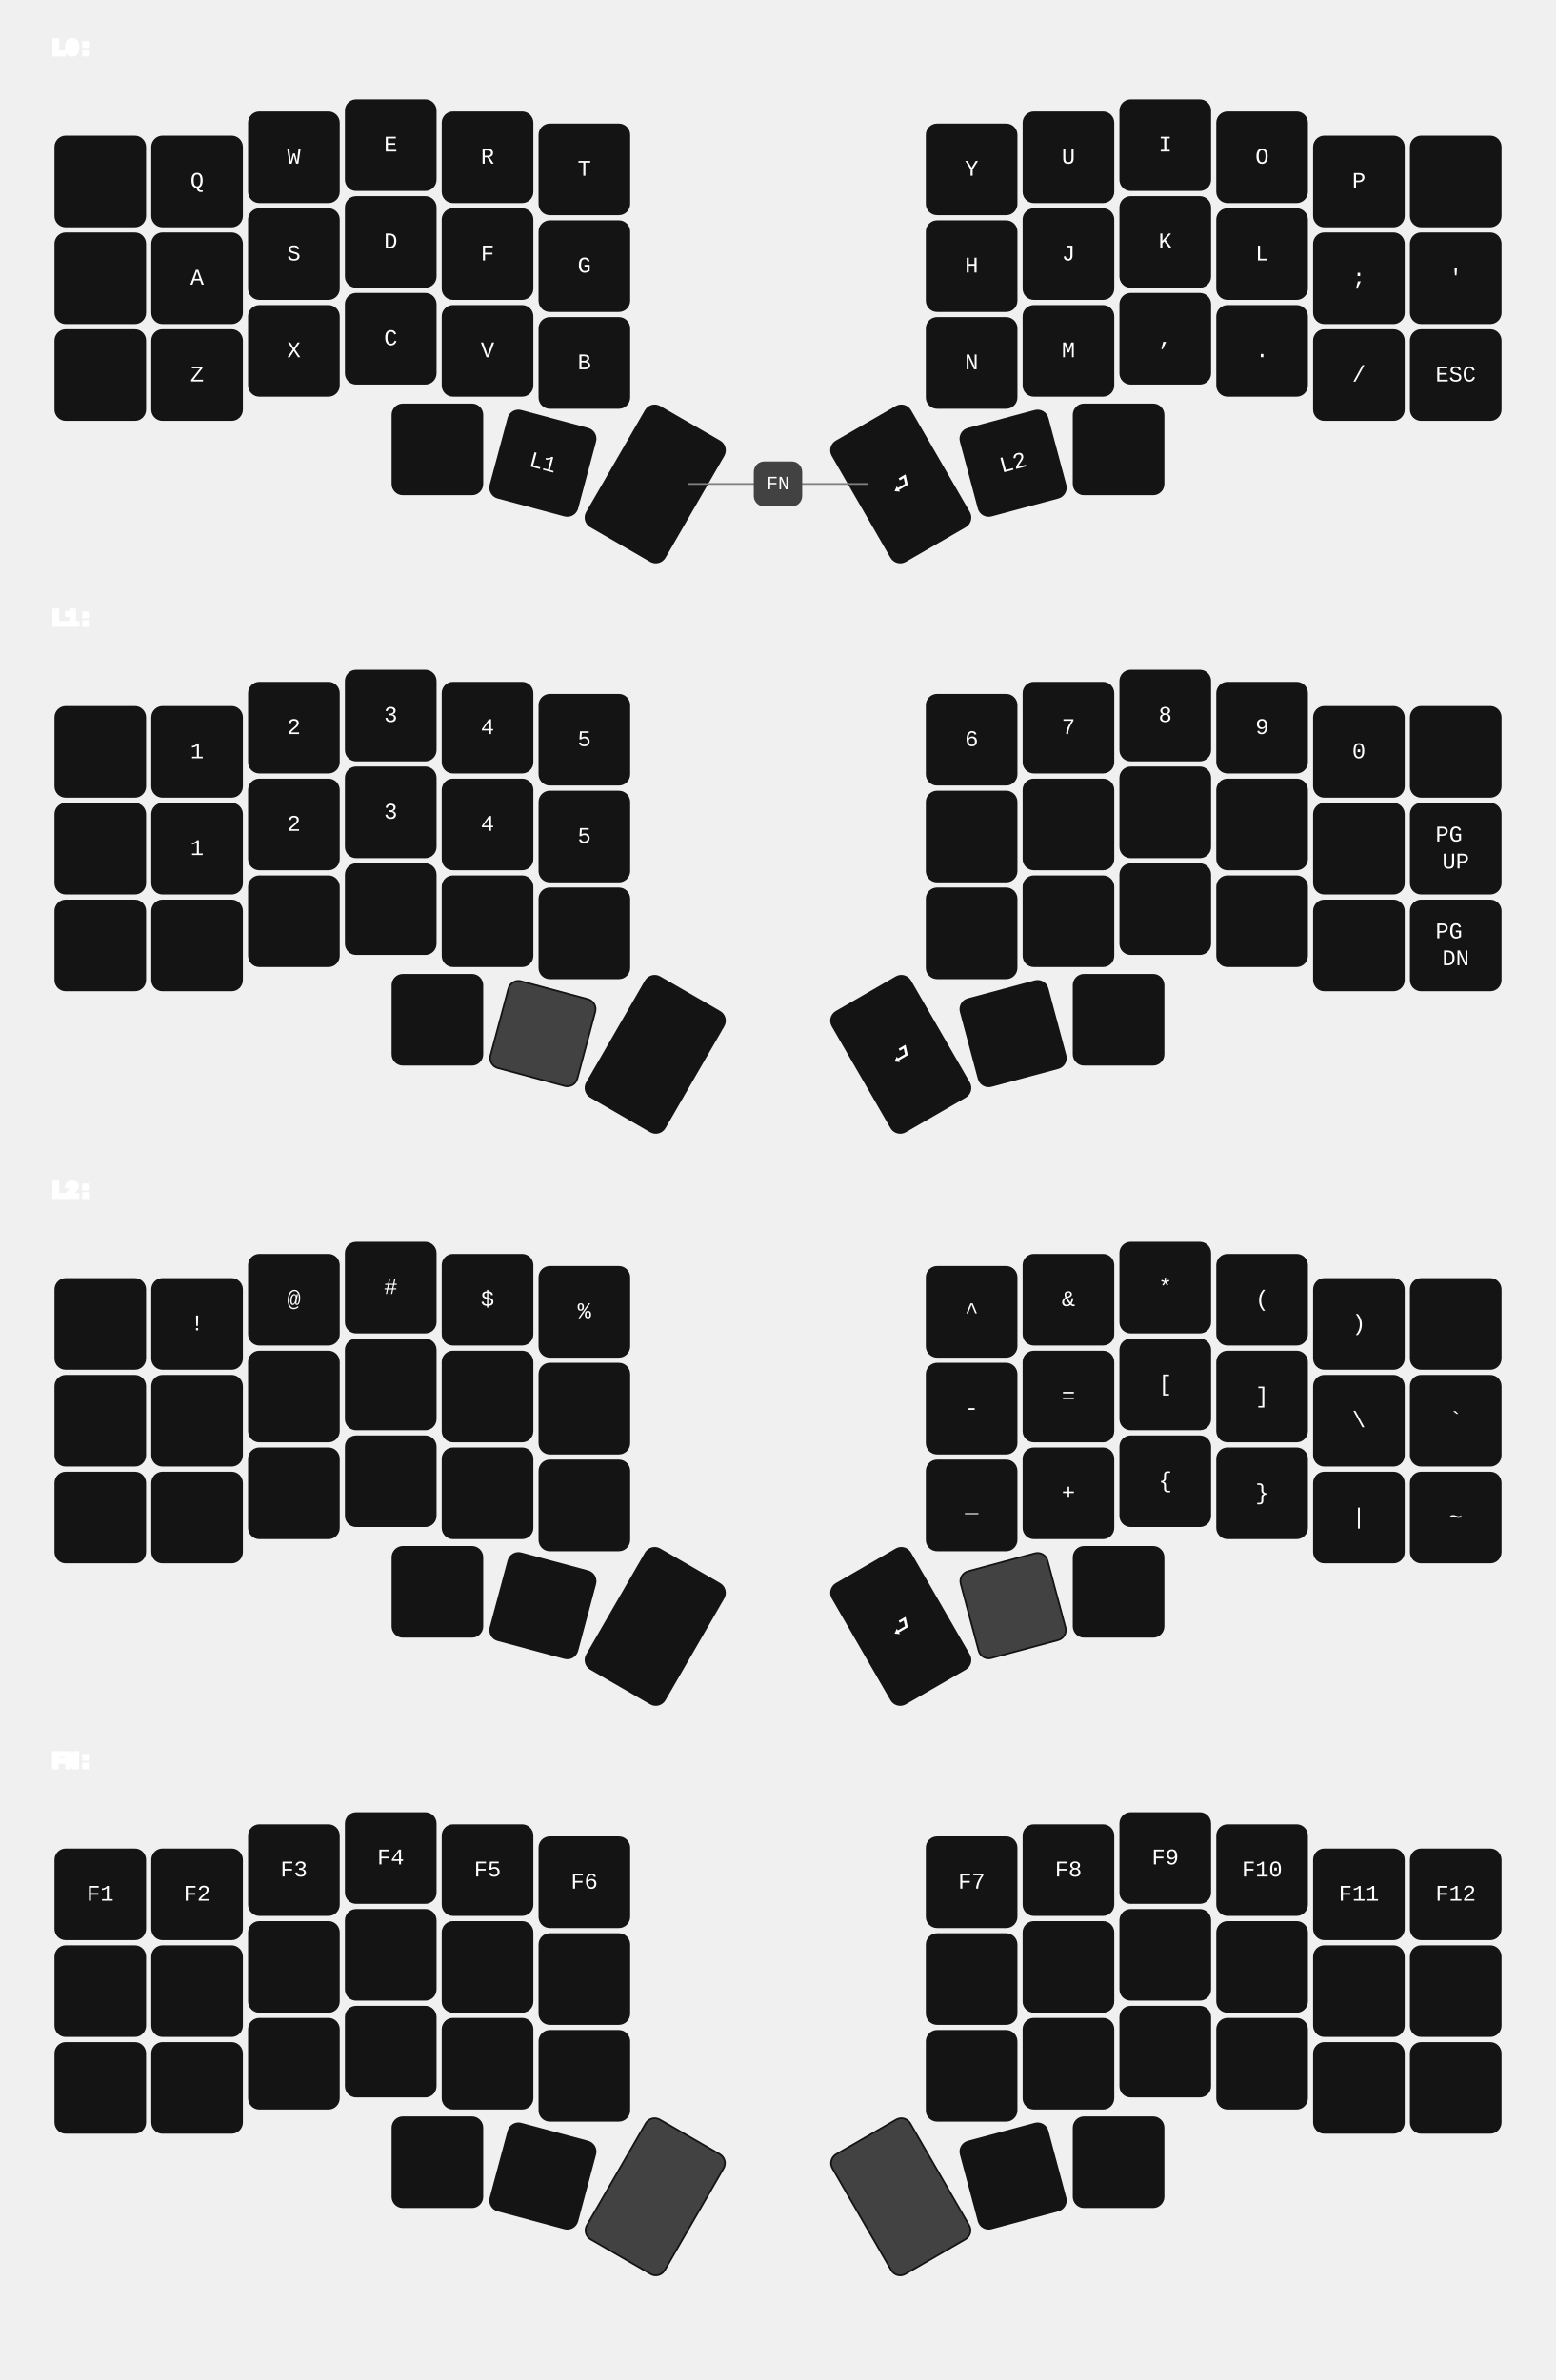
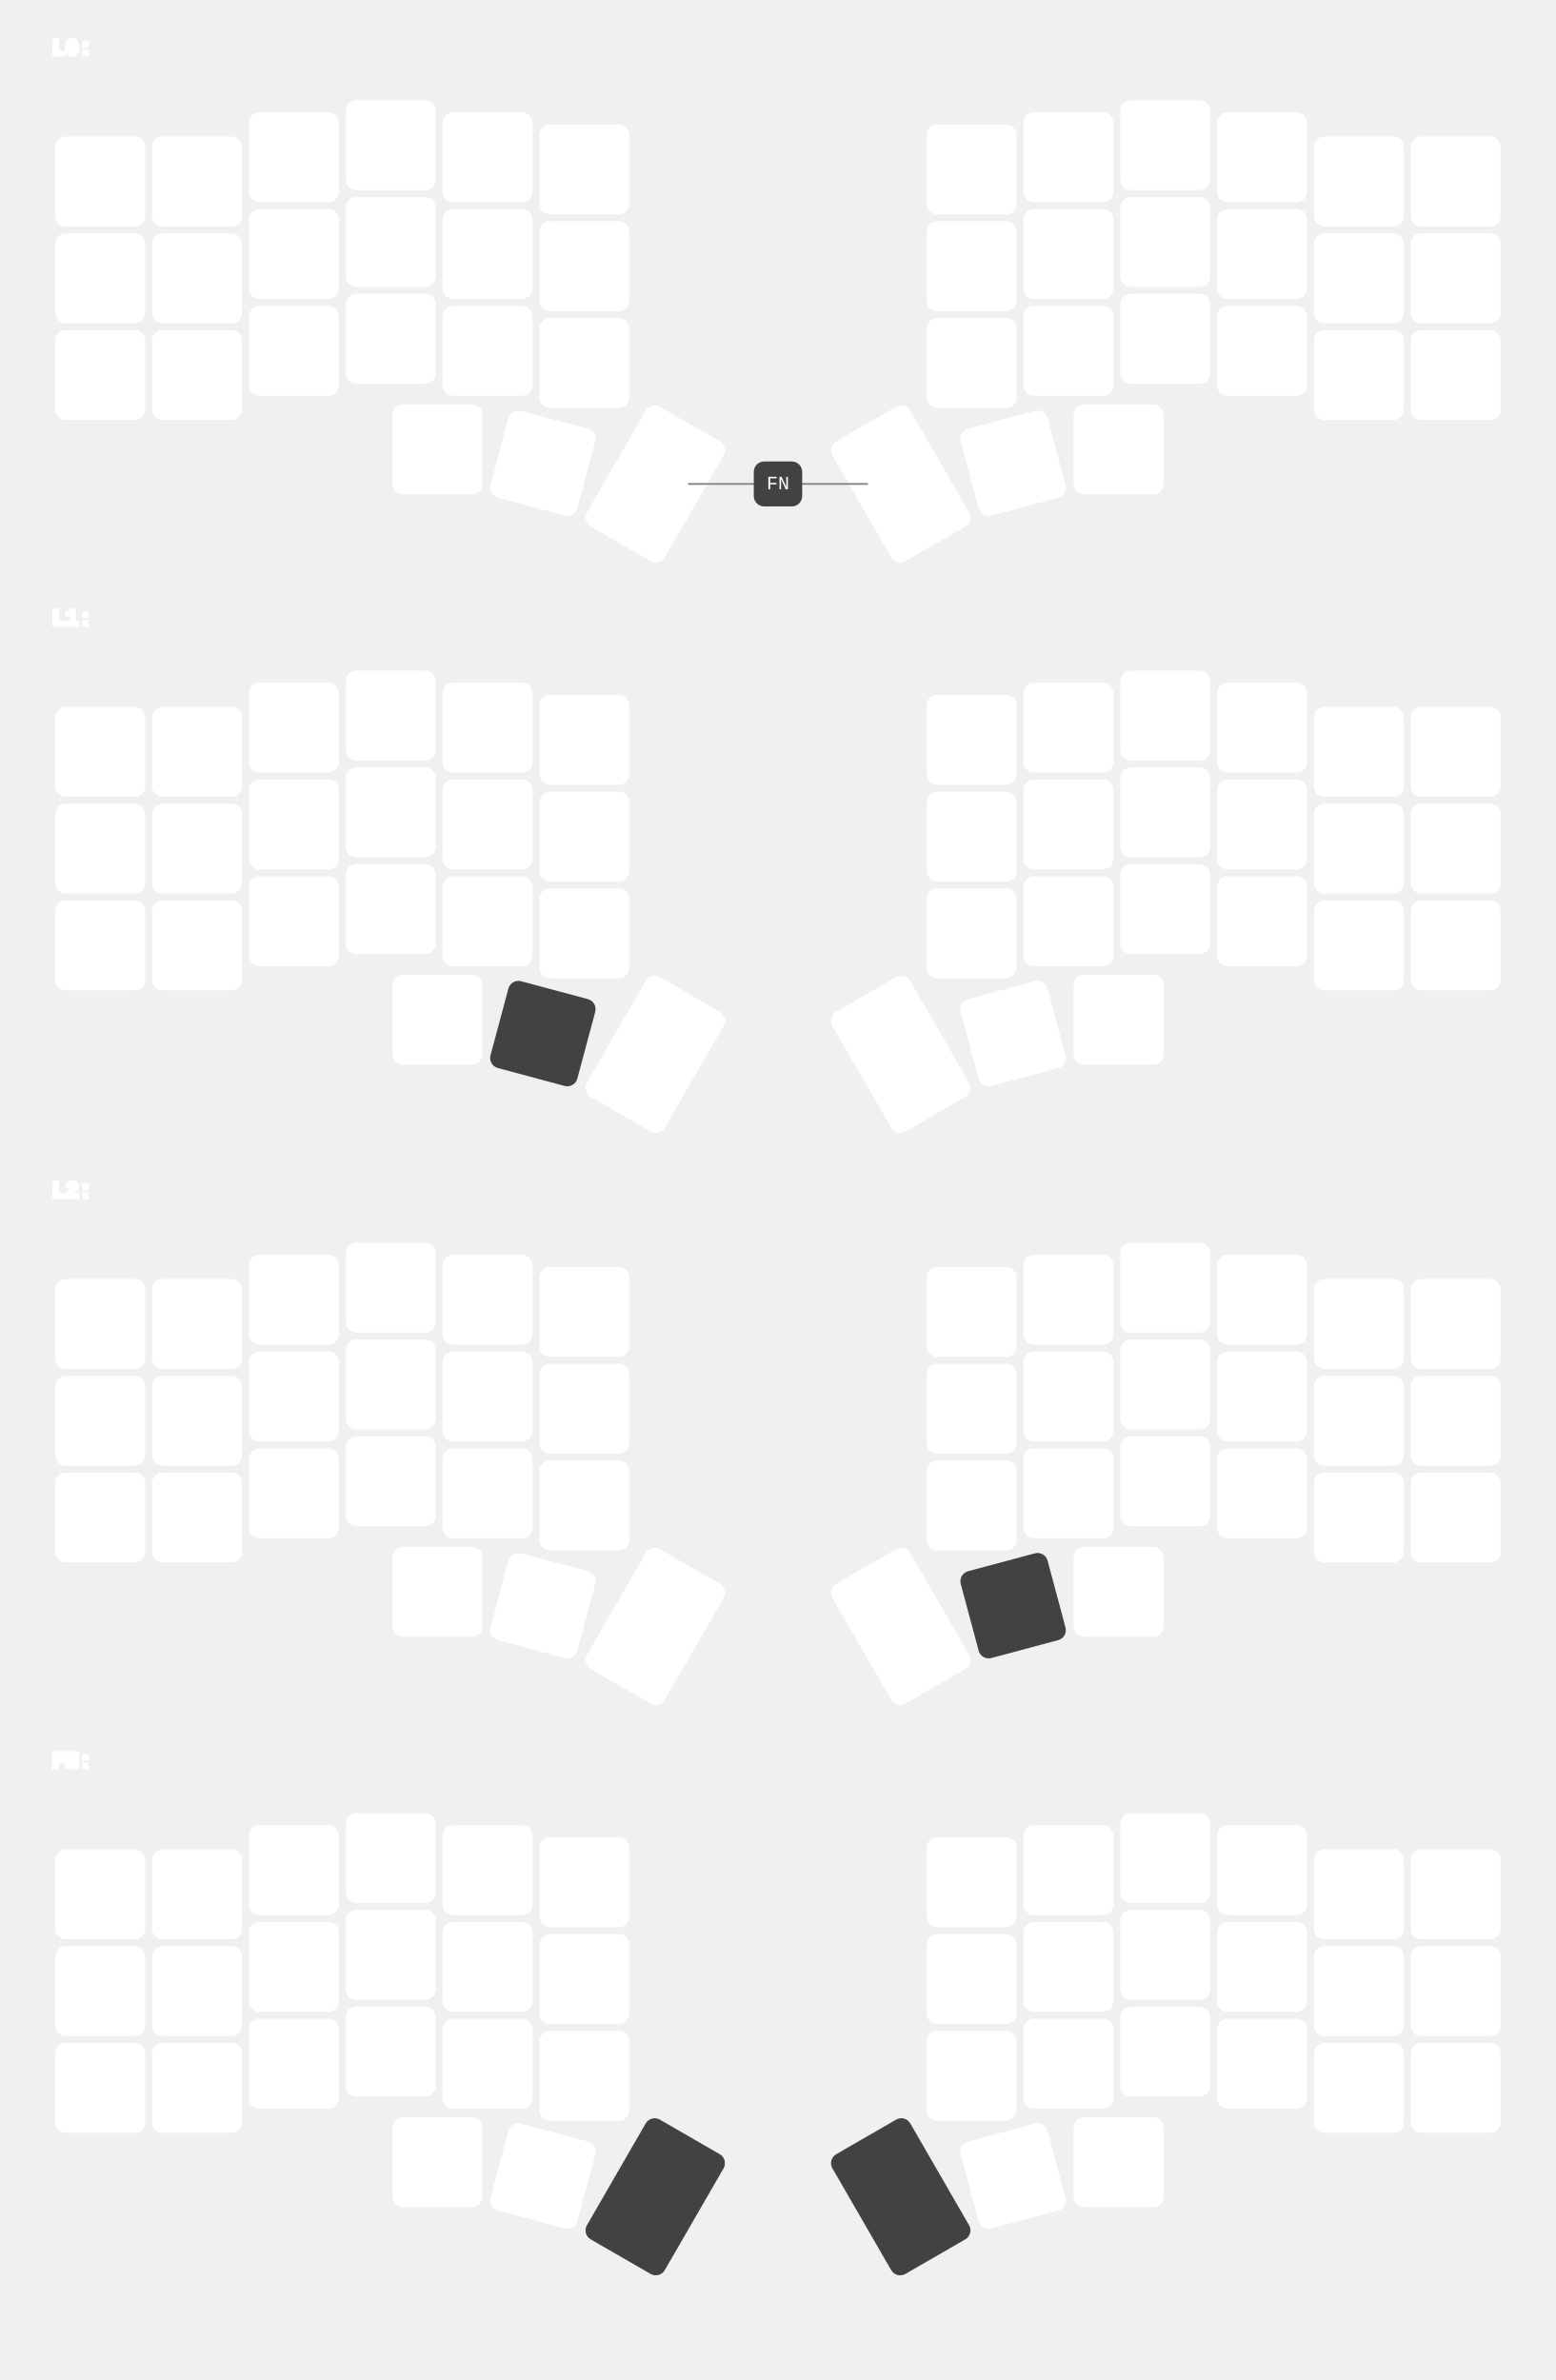
<svg xmlns="http://www.w3.org/2000/svg" xmlns:xlink="http://www.w3.org/1999/xlink" width="900" height="1377" viewBox="0 0 900 1377" class="keymap">
  <defs>/* start glyphs */
<svg id="mdi:apple-keyboard-command">
      <svg id="mdi-apple-keyboard-command" viewBox="0 0 24 24">
        <path d="M6,2A4,4 0 0,1 10,6V8H14V6A4,4 0 0,1 18,2A4,4 0 0,1 22,6A4,4 0 0,1 18,10H16V14H18A4,4 0 0,1 22,18A4,4 0 0,1 18,22A4,4 0 0,1 14,18V16H10V18A4,4 0 0,1 6,22A4,4 0 0,1 2,18A4,4 0 0,1 6,14H8V10H6A4,4 0 0,1 2,6A4,4 0 0,1 6,2M16,18A2,2 0 0,0 18,20A2,2 0 0,0 20,18A2,2 0 0,0 18,16H16V18M14,10H10V14H14V10M6,16A2,2 0 0,0 4,18A2,2 0 0,0 6,20A2,2 0 0,0 8,18V16H6M8,6A2,2 0 0,0 6,4A2,2 0 0,0 4,6A2,2 0 0,0 6,8H8V6M18,8A2,2 0 0,0 20,6A2,2 0 0,0 18,4A2,2 0 0,0 16,6V8H18Z" />
      </svg>
    </svg>
    <svg id="mdi:apple-keyboard-control">
      <svg id="mdi-apple-keyboard-control" viewBox="0 0 24 24">
        <path d="M19.78,11.78L18.36,13.19L12,6.83L5.64,13.19L4.22,11.78L12,4L19.78,11.78Z" />
      </svg>
    </svg>
    <svg id="mdi:apple-keyboard-option">
      <svg id="mdi-apple-keyboard-option" viewBox="0 0 24 24">
        <path d="M3,4H9.11L16.15,18H21V20H14.88L7.84,6H3V4M14,4H21V6H14V4Z" />
      </svg>
    </svg>
    <svg id="mdi:apple-keyboard-shift">
      <svg id="mdi-apple-keyboard-shift" viewBox="0 0 24 24">
        <path d="M15,18V12H17.17L12,6.83L6.83,12H9V18H15M12,4L22,14H17V20H7V14H2L12,4Z" />
      </svg>
    </svg>
    <svg id="mdi:arrow-down">
      <svg id="mdi-arrow-down" viewBox="0 0 24 24">
        <path d="M11,4H13V16L18.5,10.5L19.92,11.92L12,19.84L4.08,11.92L5.5,10.5L11,16V4Z" />
      </svg>
    </svg>
    <svg id="mdi:arrow-left">
      <svg id="mdi-arrow-left" viewBox="0 0 24 24">
        <path d="M20,11V13H8L13.5,18.5L12.08,19.92L4.16,12L12.08,4.08L13.5,5.5L8,11H20Z" />
      </svg>
    </svg>
    <svg id="mdi:arrow-right">
      <svg id="mdi-arrow-right" viewBox="0 0 24 24">
        <path d="M4,11V13H16L10.5,18.5L11.92,19.92L19.84,12L11.92,4.08L10.5,5.5L16,11H4Z" />
      </svg>
    </svg>
    <svg id="mdi:arrow-up">
      <svg id="mdi-arrow-up" viewBox="0 0 24 24">
        <path d="M13,20H11V8L5.5,13.5L4.08,12.08L12,4.16L19.92,12.08L18.5,13.5L13,8V20Z" />
      </svg>
    </svg>
    <svg id="mdi:backspace-outline">
      <svg id="mdi-backspace-outline" viewBox="0 0 24 24">
        <path d="M19,15.59L17.59,17L14,13.41L10.41,17L9,15.59L12.59,12L9,8.41L10.41,7L14,10.59L17.59,7L19,8.41L15.41,12L19,15.59M22,3A2,2 0 0,1 24,5V19A2,2 0 0,1 22,21H7C6.31,21 5.77,20.64 5.41,20.11L0,12L5.41,3.88C5.77,3.35 6.31,3 7,3H22M22,5H7L2.28,12L7,19H22V5Z" />
      </svg>
    </svg>
    <svg id="mdi:backspace-reverse-outline">
      <svg id="mdi-backspace-reverse-outline" viewBox="0 0 24 24">
        <path d="M5,15.59L6.41,17L10,13.41L13.59,17L15,15.59L11.41,12L15,8.41L13.59,7L10,10.59L6.41,7L5,8.41L8.59,12L5,15.59M2,3A2,2 0 0,0 0,5V19A2,2 0 0,0 2,21H17C17.69,21 18.23,20.64 18.59,20.11L24,12L18.59,3.88C18.23,3.35 17.69,3 17,3H2M2,5H17L21.72,12L17,19H2V5Z" />
      </svg>
    </svg>
    <svg id="mdi:bluetooth">
      <svg id="mdi-bluetooth" viewBox="0 0 24 24">
        <path d="M14.88,16.29L13,18.17V14.41M13,5.83L14.88,7.71L13,9.58M17.71,7.71L12,2H11V9.58L6.41,5L5,6.41L10.59,12L5,17.58L6.41,19L11,14.41V22H12L17.71,16.29L13.41,12L17.71,7.71Z" />
      </svg>
    </svg>
    <svg id="mdi:keyboard-space">
      <svg id="mdi-keyboard-space" viewBox="0 0 24 24">
        <path d="M3 15H5V19H19V15H21V19C21 20.1 20.1 21 19 21H5C3.9 21 3 20.1 3 19V15Z" />
      </svg>
    </svg>
    <svg id="mdi:keyboard-tab">
      <svg id="mdi-keyboard-tab" viewBox="0 0 24 24">
        <path d="M20,18H22V6H20M11.59,7.41L15.17,11H1V13H15.17L11.59,16.58L13,18L19,12L13,6L11.59,7.41Z" />
      </svg>
    </svg>
    <svg id="mdi:play-pause">
      <svg id="mdi-play-pause" viewBox="0 0 24 24">
        <path d="M3,5V19L11,12M13,19H16V5H13M18,5V19H21V5" />
      </svg>
    </svg>
    <svg id="mdi:skip-backward">
      <svg id="mdi-skip-backward" viewBox="0 0 24 24">
        <path d="M20,5V19L13,12M6,5V19H4V5M13,5V19L6,12" />
      </svg>
    </svg>
    <svg id="mdi:skip-forward">
      <svg id="mdi-skip-forward" viewBox="0 0 24 24">
        <path d="M4,5V19L11,12M18,5V19H20V5M11,5V19L18,12" />
      </svg>
    </svg>
    <svg id="mdi:toggle-switch">
      <svg id="mdi-toggle-switch" viewBox="0 0 24 24">
        <path d="M17,7H7A5,5 0 0,0 2,12A5,5 0 0,0 7,17H17A5,5 0 0,0 22,12A5,5 0 0,0 17,7M17,15A3,3 0 0,1 14,12A3,3 0 0,1 17,9A3,3 0 0,1 20,12A3,3 0 0,1 17,15Z" />
      </svg>
    </svg>
    <svg id="mdi:volume-minus">
      <svg id="mdi-volume-minus" viewBox="0 0 24 24">
        <path d="M3,9H7L12,4V20L7,15H3V9M14,11H22V13H14V11Z" />
      </svg>
    </svg>
    <svg id="mdi:volume-plus">
      <svg id="mdi-volume-plus" viewBox="0 0 24 24">
        <path d="M3,9H7L12,4V20L7,15H3V9M14,11H17V8H19V11H22V13H19V16H17V13H14V11Z" />
      </svg>
    </svg>
    <svg id="tabler:brightness-down">
      <svg class="icon icon-tabler icon-tabler-brightness-down" viewBox="0 0 24 24" stroke-width="2" stroke="currentColor" fill="none" stroke-linecap="round" stroke-linejoin="round">
        <path stroke="none" d="M0 0h24v24H0z" fill="none" />
        <path d="M12 12m-3 0a3 3 0 1 0 6 0a3 3 0 1 0 -6 0" />
        <path d="M12 5l0 .01" />
        <path d="M17 7l0 .01" />
        <path d="M19 12l0 .01" />
        <path d="M17 17l0 .01" />
        <path d="M12 19l0 .01" />
        <path d="M7 17l0 .01" />
        <path d="M5 12l0 .01" />
        <path d="M7 7l0 .01" />
      </svg>
    </svg>
    <svg id="tabler:brightness-up">
      <svg class="icon icon-tabler icon-tabler-brightness-up" viewBox="0 0 24 24" stroke-width="2" stroke="currentColor" fill="none" stroke-linecap="round" stroke-linejoin="round">
        <path stroke="none" d="M0 0h24v24H0z" fill="none" />
        <path d="M12 12m-3 0a3 3 0 1 0 6 0a3 3 0 1 0 -6 0" />
        <path d="M12 5l0 -2" />
        <path d="M17 7l1.4 -1.4" />
        <path d="M19 12l2 0" />
        <path d="M17 17l1.4 1.4" />
        <path d="M12 19l0 2" />
        <path d="M7 17l-1.4 1.4" />
        <path d="M6 12l-2 0" />
        <path d="M7 7l-1.4 -1.4" />
      </svg>
    </svg>
  </defs>/* end glyphs */
<style>/* inherit to force styles through use tags*/
svg path {
    fill: inherit;
}
/* font and background color specifications */
svg.keymap {
    font-family: Ubuntu Mono,SFMono-Regular,Consolas,Liberation Mono,Menlo,monospace;
    font-size: 13px;
    font-kerning: normal;
    text-rendering: optimizeLegibility;
    fill: #fff;
}

/* default key styling */
rect.key {
-     fill: #141414;
-     stroke: #141414;
+     fill: ##212121;
+     stroke: ##212121;
    stroke-width: 1;
}

/* color accent for combo boxes */
rect.combo {
    fill: #424242;
}

/* color accent for held keys */
rect.held, rect.combo.held {
    fill: #424242;
}

/* color accent for ghost (optional) keys */
rect.ghost, rect.combo.ghost {
    fill: #ddd;
}

text {
    text-anchor: middle;
    dominant-baseline: middle;
}

/* styling for layer labels */
text.label {
    font-weight: bold;
    text-anchor: start;
    stroke: white;
    stroke-width: 2;
    paint-order: stroke;
}

/* styling for combo tap, and key hold/shifted label text */
text.combo, text.hold, text.shifted {
    font-size: 11px;
}

text.hold {
    text-anchor: middle;
    dominant-baseline: auto;
}

text.shifted {
    text-anchor: middle;
    dominant-baseline: hanging;
}

/* styling for hold/shifted label text in combo box */
text.combo.hold, text.combo.shifted {
    font-size: 8px;
}

/* lighter symbol for transparent keys */
text.trans {
    fill: transparent;
}

/* styling for combo dendrons */
path.combo {
    stroke-width: 1;
    stroke: gray;
    fill: none;
}

/* Start Tabler Icons Cleanup */
/* cannot use height/width with glyphs */
.icon-tabler &gt; path {
    fill: inherit;
    stroke: inherit;
}
/* hide tabler's default box */
.icon-tabler &gt; path[stroke="none"][fill="none"] {
    visibility: collapse;
}
/* End Tabler Icons Cleanup */
</style>
  <g transform="translate(30, 0)" class="layer-L0">
    <text x="0" y="28" class="label">L0:</text>
    <g transform="translate(0, 56)">
      <g transform="translate(28, 49)" class="key keypos-0">
        <rect rx="6" ry="6" x="-26" y="-26" width="52" height="52" class="key" />
        <use href="#mdi:keyboard-tab" xlink:href="#mdi:keyboard-tab" x="-6" y="-6" height="13" width="13.0" class="key tap glyph mdi:keyboard-tab" />
      </g>
      <g transform="translate(84, 49)" class="key keypos-1">
        <rect rx="6" ry="6" x="-26" y="-26" width="52" height="52" class="key" />
        <text x="0" y="0" class="key tap">Q</text>
      </g>
      <g transform="translate(140, 35)" class="key keypos-2">
        <rect rx="6" ry="6" x="-26" y="-26" width="52" height="52" class="key" />
        <text x="0" y="0" class="key tap">W</text>
      </g>
      <g transform="translate(196, 28)" class="key keypos-3">
        <rect rx="6" ry="6" x="-26" y="-26" width="52" height="52" class="key" />
        <text x="0" y="0" class="key tap">E</text>
      </g>
      <g transform="translate(252, 35)" class="key keypos-4">
        <rect rx="6" ry="6" x="-26" y="-26" width="52" height="52" class="key" />
        <text x="0" y="0" class="key tap">R</text>
      </g>
      <g transform="translate(308, 42)" class="key keypos-5">
        <rect rx="6" ry="6" x="-26" y="-26" width="52" height="52" class="key" />
        <text x="0" y="0" class="key tap">T</text>
      </g>
      <g transform="translate(532, 42)" class="key keypos-6">
        <rect rx="6" ry="6" x="-26" y="-26" width="52" height="52" class="key" />
        <text x="0" y="0" class="key tap">Y</text>
      </g>
      <g transform="translate(588, 35)" class="key keypos-7">
        <rect rx="6" ry="6" x="-26" y="-26" width="52" height="52" class="key" />
        <text x="0" y="0" class="key tap">U</text>
      </g>
      <g transform="translate(644, 28)" class="key keypos-8">
        <rect rx="6" ry="6" x="-26" y="-26" width="52" height="52" class="key" />
        <text x="0" y="0" class="key tap">I</text>
      </g>
      <g transform="translate(700, 35)" class="key keypos-9">
        <rect rx="6" ry="6" x="-26" y="-26" width="52" height="52" class="key" />
        <text x="0" y="0" class="key tap">O</text>
      </g>
      <g transform="translate(756, 49)" class="key keypos-10">
        <rect rx="6" ry="6" x="-26" y="-26" width="52" height="52" class="key" />
        <text x="0" y="0" class="key tap">P</text>
      </g>
      <g transform="translate(812, 49)" class="key keypos-11">
        <rect rx="6" ry="6" x="-26" y="-26" width="52" height="52" class="key" />
        <use href="#mdi:backspace-outline" xlink:href="#mdi:backspace-outline" x="-6" y="-6" height="13" width="13.0" class="key tap glyph mdi:backspace-outline" />
      </g>
      <g transform="translate(28, 105)" class="key keypos-12">
        <rect rx="6" ry="6" x="-26" y="-26" width="52" height="52" class="key" />
        <use href="#mdi:apple-keyboard-control" xlink:href="#mdi:apple-keyboard-control" x="-6" y="-6" height="13" width="13.0" class="key tap glyph mdi:apple-keyboard-control" />
      </g>
      <g transform="translate(84, 105)" class="key keypos-13">
        <rect rx="6" ry="6" x="-26" y="-26" width="52" height="52" class="key" />
        <text x="0" y="0" class="key tap">A</text>
      </g>
      <g transform="translate(140, 91)" class="key keypos-14">
        <rect rx="6" ry="6" x="-26" y="-26" width="52" height="52" class="key" />
        <text x="0" y="0" class="key tap">S</text>
      </g>
      <g transform="translate(196, 84)" class="key keypos-15">
        <rect rx="6" ry="6" x="-26" y="-26" width="52" height="52" class="key" />
        <text x="0" y="0" class="key tap">D</text>
      </g>
      <g transform="translate(252, 91)" class="key keypos-16">
        <rect rx="6" ry="6" x="-26" y="-26" width="52" height="52" class="key" />
        <text x="0" y="0" class="key tap">F</text>
      </g>
      <g transform="translate(308, 98)" class="key keypos-17">
        <rect rx="6" ry="6" x="-26" y="-26" width="52" height="52" class="key" />
        <text x="0" y="0" class="key tap">G</text>
      </g>
      <g transform="translate(532, 98)" class="key keypos-18">
        <rect rx="6" ry="6" x="-26" y="-26" width="52" height="52" class="key" />
        <text x="0" y="0" class="key tap">H</text>
      </g>
      <g transform="translate(588, 91)" class="key keypos-19">
        <rect rx="6" ry="6" x="-26" y="-26" width="52" height="52" class="key" />
        <text x="0" y="0" class="key tap">J</text>
      </g>
      <g transform="translate(644, 84)" class="key keypos-20">
        <rect rx="6" ry="6" x="-26" y="-26" width="52" height="52" class="key" />
        <text x="0" y="0" class="key tap">K</text>
      </g>
      <g transform="translate(700, 91)" class="key keypos-21">
        <rect rx="6" ry="6" x="-26" y="-26" width="52" height="52" class="key" />
        <text x="0" y="0" class="key tap">L</text>
      </g>
      <g transform="translate(756, 105)" class="key keypos-22">
        <rect rx="6" ry="6" x="-26" y="-26" width="52" height="52" class="key" />
        <text x="0" y="0" class="key tap">;</text>
      </g>
      <g transform="translate(812, 105)" class="key keypos-23">
        <rect rx="6" ry="6" x="-26" y="-26" width="52" height="52" class="key" />
        <text x="0" y="0" class="key tap">'</text>
      </g>
      <g transform="translate(28, 161)" class="key keypos-24">
        <rect rx="6" ry="6" x="-26" y="-26" width="52" height="52" class="key" />
        <use href="#mdi:apple-keyboard-shift" xlink:href="#mdi:apple-keyboard-shift" x="-6" y="-6" height="13" width="13.0" class="key tap glyph mdi:apple-keyboard-shift" />
      </g>
      <g transform="translate(84, 161)" class="key keypos-25">
        <rect rx="6" ry="6" x="-26" y="-26" width="52" height="52" class="key" />
        <text x="0" y="0" class="key tap">Z</text>
      </g>
      <g transform="translate(140, 147)" class="key keypos-26">
        <rect rx="6" ry="6" x="-26" y="-26" width="52" height="52" class="key" />
        <text x="0" y="0" class="key tap">X</text>
      </g>
      <g transform="translate(196, 140)" class="key keypos-27">
        <rect rx="6" ry="6" x="-26" y="-26" width="52" height="52" class="key" />
        <text x="0" y="0" class="key tap">C</text>
      </g>
      <g transform="translate(252, 147)" class="key keypos-28">
        <rect rx="6" ry="6" x="-26" y="-26" width="52" height="52" class="key" />
        <text x="0" y="0" class="key tap">V</text>
      </g>
      <g transform="translate(308, 154)" class="key keypos-29">
        <rect rx="6" ry="6" x="-26" y="-26" width="52" height="52" class="key" />
        <text x="0" y="0" class="key tap">B</text>
      </g>
      <g transform="translate(532, 154)" class="key keypos-30">
        <rect rx="6" ry="6" x="-26" y="-26" width="52" height="52" class="key" />
        <text x="0" y="0" class="key tap">N</text>
      </g>
      <g transform="translate(588, 147)" class="key keypos-31">
        <rect rx="6" ry="6" x="-26" y="-26" width="52" height="52" class="key" />
        <text x="0" y="0" class="key tap">M</text>
      </g>
      <g transform="translate(644, 140)" class="key keypos-32">
        <rect rx="6" ry="6" x="-26" y="-26" width="52" height="52" class="key" />
        <text x="0" y="0" class="key tap">,</text>
      </g>
      <g transform="translate(700, 147)" class="key keypos-33">
        <rect rx="6" ry="6" x="-26" y="-26" width="52" height="52" class="key" />
        <text x="0" y="0" class="key tap">.</text>
      </g>
      <g transform="translate(756, 161)" class="key keypos-34">
        <rect rx="6" ry="6" x="-26" y="-26" width="52" height="52" class="key" />
        <text x="0" y="0" class="key tap">/</text>
      </g>
      <g transform="translate(812, 161)" class="key keypos-35">
        <rect rx="6" ry="6" x="-26" y="-26" width="52" height="52" class="key" />
        <text x="0" y="0" class="key tap">ESC</text>
      </g>
      <g transform="translate(223, 204)" class="key keypos-36">
        <rect rx="6" ry="6" x="-26" y="-26" width="52" height="52" class="key" />
        <use href="#mdi:apple-keyboard-command" xlink:href="#mdi:apple-keyboard-command" x="-6" y="-6" height="13" width="13.0" class="key tap glyph mdi:apple-keyboard-command" />
      </g>
      <g transform="translate(284, 212) rotate(15.0)" class="key keypos-37">
        <rect rx="6" ry="6" x="-26" y="-26" width="52" height="52" class="key" />
        <text x="0" y="0" class="key tap">L1</text>
      </g>
      <g transform="translate(349, 224) rotate(30.0)" class="key keypos-38">
        <rect rx="6" ry="6" x="-26" y="-40" width="52" height="80" class="key" />
        <use href="#mdi:keyboard-space" xlink:href="#mdi:keyboard-space" x="-6" y="-6" height="13" width="13.0" class="key tap glyph mdi:keyboard-space" />
      </g>
      <g transform="translate(491, 224) rotate(-30.0)" class="key keypos-39">
        <rect rx="6" ry="6" x="-26" y="-40" width="52" height="80" class="key" />
        <text x="0" y="0" class="key tap">⮐</text>
      </g>
      <g transform="translate(556, 212) rotate(-15.0)" class="key keypos-40">
        <rect rx="6" ry="6" x="-26" y="-26" width="52" height="52" class="key" />
        <text x="0" y="0" class="key tap">L2</text>
      </g>
      <g transform="translate(617, 204)" class="key keypos-41">
        <rect rx="6" ry="6" x="-26" y="-26" width="52" height="52" class="key" />
        <use href="#mdi:apple-keyboard-option" xlink:href="#mdi:apple-keyboard-option" x="-6" y="-6" height="13" width="13.0" class="key tap glyph mdi:apple-keyboard-option" />
      </g>
      <g class="combo combopos-0">
        <path d="M420,224 l-52,0" class="combo" />
        <path d="M420,224 l52,0" class="combo" />
        <rect rx="6" ry="6" x="406" y="211" width="28" height="26" class="combo" />
        <text x="420" y="224" class="combo tap">FN</text>
      </g>
    </g>
  </g>
  <g transform="translate(30, 330)" class="layer-L1">
    <text x="0" y="28" class="label">L1:</text>
    <g transform="translate(0, 56)">
      <g transform="translate(28, 49)" class="key keypos-0">
        <rect rx="6" ry="6" x="-26" y="-26" width="52" height="52" class="key" />
        <use href="#mdi:keyboard-tab" xlink:href="#mdi:keyboard-tab" x="-6" y="-6" height="13" width="13.0" class="key tap glyph mdi:keyboard-tab" />
      </g>
      <g transform="translate(84, 49)" class="key keypos-1">
        <rect rx="6" ry="6" x="-26" y="-26" width="52" height="52" class="key" />
        <text x="0" y="0" class="key tap">1</text>
      </g>
      <g transform="translate(140, 35)" class="key keypos-2">
        <rect rx="6" ry="6" x="-26" y="-26" width="52" height="52" class="key" />
        <text x="0" y="0" class="key tap">2</text>
      </g>
      <g transform="translate(196, 28)" class="key keypos-3">
        <rect rx="6" ry="6" x="-26" y="-26" width="52" height="52" class="key" />
        <text x="0" y="0" class="key tap">3</text>
      </g>
      <g transform="translate(252, 35)" class="key keypos-4">
        <rect rx="6" ry="6" x="-26" y="-26" width="52" height="52" class="key" />
        <text x="0" y="0" class="key tap">4</text>
      </g>
      <g transform="translate(308, 42)" class="key keypos-5">
        <rect rx="6" ry="6" x="-26" y="-26" width="52" height="52" class="key" />
        <text x="0" y="0" class="key tap">5</text>
      </g>
      <g transform="translate(532, 42)" class="key keypos-6">
        <rect rx="6" ry="6" x="-26" y="-26" width="52" height="52" class="key" />
        <text x="0" y="0" class="key tap">6</text>
      </g>
      <g transform="translate(588, 35)" class="key keypos-7">
        <rect rx="6" ry="6" x="-26" y="-26" width="52" height="52" class="key" />
        <text x="0" y="0" class="key tap">7</text>
      </g>
      <g transform="translate(644, 28)" class="key keypos-8">
        <rect rx="6" ry="6" x="-26" y="-26" width="52" height="52" class="key" />
        <text x="0" y="0" class="key tap">8</text>
      </g>
      <g transform="translate(700, 35)" class="key keypos-9">
        <rect rx="6" ry="6" x="-26" y="-26" width="52" height="52" class="key" />
        <text x="0" y="0" class="key tap">9</text>
      </g>
      <g transform="translate(756, 49)" class="key keypos-10">
        <rect rx="6" ry="6" x="-26" y="-26" width="52" height="52" class="key" />
        <text x="0" y="0" class="key tap">0</text>
      </g>
      <g transform="translate(812, 49)" class="key keypos-11">
        <rect rx="6" ry="6" x="-26" y="-26" width="52" height="52" class="key" />
        <use href="#mdi:backspace-outline" xlink:href="#mdi:backspace-outline" x="-6" y="-6" height="13" width="13.0" class="key tap glyph mdi:backspace-outline" />
      </g>
      <g transform="translate(28, 105)" class="key keypos-12">
        <rect rx="6" ry="6" x="-26" y="-26" width="52" height="52" class="key" />
        <use href="#mdi:toggle-switch" xlink:href="#mdi:toggle-switch" x="-6" y="-6" height="13" width="13.0" class="key tap glyph mdi:toggle-switch" />
        <use href="#mdi:bluetooth" xlink:href="#mdi:bluetooth" x="-5" y="-24" height="10" width="10.0" class="key shifted glyph mdi:bluetooth" />
      </g>
      <g transform="translate(84, 105)" class="key keypos-13">
        <rect rx="6" ry="6" x="-26" y="-26" width="52" height="52" class="key" />
        <text x="0" y="0" class="key tap">1</text>
        <use href="#mdi:bluetooth" xlink:href="#mdi:bluetooth" x="-5" y="-24" height="10" width="10.0" class="key shifted glyph mdi:bluetooth" />
      </g>
      <g transform="translate(140, 91)" class="key keypos-14">
        <rect rx="6" ry="6" x="-26" y="-26" width="52" height="52" class="key" />
        <text x="0" y="0" class="key tap">2</text>
        <use href="#mdi:bluetooth" xlink:href="#mdi:bluetooth" x="-5" y="-24" height="10" width="10.0" class="key shifted glyph mdi:bluetooth" />
      </g>
      <g transform="translate(196, 84)" class="key keypos-15">
        <rect rx="6" ry="6" x="-26" y="-26" width="52" height="52" class="key" />
        <text x="0" y="0" class="key tap">3</text>
        <use href="#mdi:bluetooth" xlink:href="#mdi:bluetooth" x="-5" y="-24" height="10" width="10.0" class="key shifted glyph mdi:bluetooth" />
      </g>
      <g transform="translate(252, 91)" class="key keypos-16">
        <rect rx="6" ry="6" x="-26" y="-26" width="52" height="52" class="key" />
        <text x="0" y="0" class="key tap">4</text>
        <use href="#mdi:bluetooth" xlink:href="#mdi:bluetooth" x="-5" y="-24" height="10" width="10.0" class="key shifted glyph mdi:bluetooth" />
      </g>
      <g transform="translate(308, 98)" class="key keypos-17">
        <rect rx="6" ry="6" x="-26" y="-26" width="52" height="52" class="key" />
        <text x="0" y="0" class="key tap">5</text>
        <use href="#mdi:bluetooth" xlink:href="#mdi:bluetooth" x="-5" y="-24" height="10" width="10.0" class="key shifted glyph mdi:bluetooth" />
      </g>
      <g transform="translate(532, 98)" class="key keypos-18">
        <rect rx="6" ry="6" x="-26" y="-26" width="52" height="52" class="key" />
        <use href="#mdi:arrow-left" xlink:href="#mdi:arrow-left" x="-6" y="-6" height="13" width="13.0" class="key tap glyph mdi:arrow-left" />
      </g>
      <g transform="translate(588, 91)" class="key keypos-19">
        <rect rx="6" ry="6" x="-26" y="-26" width="52" height="52" class="key" />
        <use href="#mdi:arrow-down" xlink:href="#mdi:arrow-down" x="-6" y="-6" height="13" width="13.0" class="key tap glyph mdi:arrow-down" />
      </g>
      <g transform="translate(644, 84)" class="key keypos-20">
        <rect rx="6" ry="6" x="-26" y="-26" width="52" height="52" class="key" />
        <use href="#mdi:arrow-up" xlink:href="#mdi:arrow-up" x="-6" y="-6" height="13" width="13.0" class="key tap glyph mdi:arrow-up" />
      </g>
      <g transform="translate(700, 91)" class="key keypos-21">
        <rect rx="6" ry="6" x="-26" y="-26" width="52" height="52" class="key" />
        <use href="#mdi:arrow-right" xlink:href="#mdi:arrow-right" x="-6" y="-6" height="13" width="13.0" class="key tap glyph mdi:arrow-right" />
      </g>
      <g transform="translate(756, 105)" class="key trans keypos-22">
        <rect rx="6" ry="6" x="-26" y="-26" width="52" height="52" class="key trans" />
        <text x="0" y="0" class="key trans tap">▽</text>
      </g>
      <g transform="translate(812, 105)" class="key keypos-23">
        <rect rx="6" ry="6" x="-26" y="-26" width="52" height="52" class="key" />
        <text x="0" y="0" class="key tap">
          <tspan x="0" dy="-0.6em">PG</tspan>
          <tspan x="0" dy="1.2em">UP</tspan>
        </text>
      </g>
      <g transform="translate(28, 161)" class="key keypos-24">
        <rect rx="6" ry="6" x="-26" y="-26" width="52" height="52" class="key" />
        <use href="#mdi:apple-keyboard-shift" xlink:href="#mdi:apple-keyboard-shift" x="-6" y="-6" height="13" width="13.0" class="key tap glyph mdi:apple-keyboard-shift" />
      </g>
      <g transform="translate(84, 161)" class="key trans keypos-25">
        <rect rx="6" ry="6" x="-26" y="-26" width="52" height="52" class="key trans" />
        <text x="0" y="0" class="key trans tap">▽</text>
      </g>
      <g transform="translate(140, 147)" class="key trans keypos-26">
        <rect rx="6" ry="6" x="-26" y="-26" width="52" height="52" class="key trans" />
        <text x="0" y="0" class="key trans tap">▽</text>
      </g>
      <g transform="translate(196, 140)" class="key trans keypos-27">
        <rect rx="6" ry="6" x="-26" y="-26" width="52" height="52" class="key trans" />
        <text x="0" y="0" class="key trans tap">▽</text>
      </g>
      <g transform="translate(252, 147)" class="key trans keypos-28">
        <rect rx="6" ry="6" x="-26" y="-26" width="52" height="52" class="key trans" />
        <text x="0" y="0" class="key trans tap">▽</text>
      </g>
      <g transform="translate(308, 154)" class="key trans keypos-29">
        <rect rx="6" ry="6" x="-26" y="-26" width="52" height="52" class="key trans" />
        <text x="0" y="0" class="key trans tap">▽</text>
      </g>
      <g transform="translate(532, 154)" class="key trans keypos-30">
        <rect rx="6" ry="6" x="-26" y="-26" width="52" height="52" class="key trans" />
        <text x="0" y="0" class="key trans tap">▽</text>
      </g>
      <g transform="translate(588, 147)" class="key trans keypos-31">
        <rect rx="6" ry="6" x="-26" y="-26" width="52" height="52" class="key trans" />
        <text x="0" y="0" class="key trans tap">▽</text>
      </g>
      <g transform="translate(644, 140)" class="key trans keypos-32">
        <rect rx="6" ry="6" x="-26" y="-26" width="52" height="52" class="key trans" />
        <text x="0" y="0" class="key trans tap">▽</text>
      </g>
      <g transform="translate(700, 147)" class="key trans keypos-33">
        <rect rx="6" ry="6" x="-26" y="-26" width="52" height="52" class="key trans" />
        <text x="0" y="0" class="key trans tap">▽</text>
      </g>
      <g transform="translate(756, 161)" class="key trans keypos-34">
        <rect rx="6" ry="6" x="-26" y="-26" width="52" height="52" class="key trans" />
        <text x="0" y="0" class="key trans tap">▽</text>
      </g>
      <g transform="translate(812, 161)" class="key keypos-35">
        <rect rx="6" ry="6" x="-26" y="-26" width="52" height="52" class="key" />
        <text x="0" y="0" class="key tap">
          <tspan x="0" dy="-0.6em">PG</tspan>
          <tspan x="0" dy="1.2em">DN</tspan>
        </text>
      </g>
      <g transform="translate(223, 204)" class="key keypos-36">
        <rect rx="6" ry="6" x="-26" y="-26" width="52" height="52" class="key" />
        <use href="#mdi:apple-keyboard-command" xlink:href="#mdi:apple-keyboard-command" x="-6" y="-6" height="13" width="13.0" class="key tap glyph mdi:apple-keyboard-command" />
      </g>
      <g transform="translate(284, 212) rotate(15.0)" class="key held keypos-37">
        <rect rx="6" ry="6" x="-26" y="-26" width="52" height="52" class="key held" />
      </g>
      <g transform="translate(349, 224) rotate(30.0)" class="key keypos-38">
        <rect rx="6" ry="6" x="-26" y="-40" width="52" height="80" class="key" />
        <use href="#mdi:keyboard-space" xlink:href="#mdi:keyboard-space" x="-6" y="-6" height="13" width="13.0" class="key tap glyph mdi:keyboard-space" />
      </g>
      <g transform="translate(491, 224) rotate(-30.0)" class="key keypos-39">
        <rect rx="6" ry="6" x="-26" y="-40" width="52" height="80" class="key" />
        <text x="0" y="0" class="key tap">⮐</text>
      </g>
      <g transform="translate(556, 212) rotate(-15.0)" class="key trans keypos-40">
        <rect rx="6" ry="6" x="-26" y="-26" width="52" height="52" class="key trans" />
        <text x="0" y="0" class="key trans tap">▽</text>
      </g>
      <g transform="translate(617, 204)" class="key keypos-41">
        <rect rx="6" ry="6" x="-26" y="-26" width="52" height="52" class="key" />
        <use href="#mdi:apple-keyboard-option" xlink:href="#mdi:apple-keyboard-option" x="-6" y="-6" height="13" width="13.0" class="key tap glyph mdi:apple-keyboard-option" />
      </g>
    </g>
  </g>
  <g transform="translate(30, 661)" class="layer-L2">
    <text x="0" y="28" class="label">L2:</text>
    <g transform="translate(0, 56)">
      <g transform="translate(28, 49)" class="key keypos-0">
        <rect rx="6" ry="6" x="-26" y="-26" width="52" height="52" class="key" />
        <use href="#mdi:keyboard-tab" xlink:href="#mdi:keyboard-tab" x="-6" y="-6" height="13" width="13.0" class="key tap glyph mdi:keyboard-tab" />
      </g>
      <g transform="translate(84, 49)" class="key keypos-1">
        <rect rx="6" ry="6" x="-26" y="-26" width="52" height="52" class="key" />
        <text x="0" y="0" class="key tap">!</text>
      </g>
      <g transform="translate(140, 35)" class="key keypos-2">
        <rect rx="6" ry="6" x="-26" y="-26" width="52" height="52" class="key" />
        <text x="0" y="0" class="key tap">@</text>
      </g>
      <g transform="translate(196, 28)" class="key keypos-3">
        <rect rx="6" ry="6" x="-26" y="-26" width="52" height="52" class="key" />
        <text x="0" y="0" class="key tap">#</text>
      </g>
      <g transform="translate(252, 35)" class="key keypos-4">
        <rect rx="6" ry="6" x="-26" y="-26" width="52" height="52" class="key" />
        <text x="0" y="0" class="key tap">$</text>
      </g>
      <g transform="translate(308, 42)" class="key keypos-5">
        <rect rx="6" ry="6" x="-26" y="-26" width="52" height="52" class="key" />
        <text x="0" y="0" class="key tap">%</text>
      </g>
      <g transform="translate(532, 42)" class="key keypos-6">
        <rect rx="6" ry="6" x="-26" y="-26" width="52" height="52" class="key" />
        <text x="0" y="0" class="key tap">^</text>
      </g>
      <g transform="translate(588, 35)" class="key keypos-7">
        <rect rx="6" ry="6" x="-26" y="-26" width="52" height="52" class="key" />
        <text x="0" y="0" class="key tap">&amp;</text>
      </g>
      <g transform="translate(644, 28)" class="key keypos-8">
        <rect rx="6" ry="6" x="-26" y="-26" width="52" height="52" class="key" />
        <text x="0" y="0" class="key tap">*</text>
      </g>
      <g transform="translate(700, 35)" class="key keypos-9">
        <rect rx="6" ry="6" x="-26" y="-26" width="52" height="52" class="key" />
        <text x="0" y="0" class="key tap">(</text>
      </g>
      <g transform="translate(756, 49)" class="key keypos-10">
        <rect rx="6" ry="6" x="-26" y="-26" width="52" height="52" class="key" />
        <text x="0" y="0" class="key tap">)</text>
      </g>
      <g transform="translate(812, 49)" class="key keypos-11">
        <rect rx="6" ry="6" x="-26" y="-26" width="52" height="52" class="key" />
        <use href="#mdi:backspace-reverse-outline" xlink:href="#mdi:backspace-reverse-outline" x="-6" y="-6" height="13" width="13.0" class="key tap glyph mdi:backspace-reverse-outline" />
      </g>
      <g transform="translate(28, 105)" class="key keypos-12">
        <rect rx="6" ry="6" x="-26" y="-26" width="52" height="52" class="key" />
        <use href="#mdi:apple-keyboard-control" xlink:href="#mdi:apple-keyboard-control" x="-6" y="-6" height="13" width="13.0" class="key tap glyph mdi:apple-keyboard-control" />
      </g>
      <g transform="translate(84, 105)" class="key trans keypos-13">
        <rect rx="6" ry="6" x="-26" y="-26" width="52" height="52" class="key trans" />
        <text x="0" y="0" class="key trans tap">▽</text>
      </g>
      <g transform="translate(140, 91)" class="key trans keypos-14">
        <rect rx="6" ry="6" x="-26" y="-26" width="52" height="52" class="key trans" />
        <text x="0" y="0" class="key trans tap">▽</text>
      </g>
      <g transform="translate(196, 84)" class="key trans keypos-15">
        <rect rx="6" ry="6" x="-26" y="-26" width="52" height="52" class="key trans" />
        <text x="0" y="0" class="key trans tap">▽</text>
      </g>
      <g transform="translate(252, 91)" class="key trans keypos-16">
        <rect rx="6" ry="6" x="-26" y="-26" width="52" height="52" class="key trans" />
        <text x="0" y="0" class="key trans tap">▽</text>
      </g>
      <g transform="translate(308, 98)" class="key trans keypos-17">
        <rect rx="6" ry="6" x="-26" y="-26" width="52" height="52" class="key trans" />
        <text x="0" y="0" class="key trans tap">▽</text>
      </g>
      <g transform="translate(532, 98)" class="key keypos-18">
        <rect rx="6" ry="6" x="-26" y="-26" width="52" height="52" class="key" />
        <text x="0" y="0" class="key tap">-</text>
      </g>
      <g transform="translate(588, 91)" class="key keypos-19">
        <rect rx="6" ry="6" x="-26" y="-26" width="52" height="52" class="key" />
        <text x="0" y="0" class="key tap">=</text>
      </g>
      <g transform="translate(644, 84)" class="key keypos-20">
        <rect rx="6" ry="6" x="-26" y="-26" width="52" height="52" class="key" />
        <text x="0" y="0" class="key tap">[</text>
      </g>
      <g transform="translate(700, 91)" class="key keypos-21">
        <rect rx="6" ry="6" x="-26" y="-26" width="52" height="52" class="key" />
        <text x="0" y="0" class="key tap">]</text>
      </g>
      <g transform="translate(756, 105)" class="key keypos-22">
        <rect rx="6" ry="6" x="-26" y="-26" width="52" height="52" class="key" />
        <text x="0" y="0" class="key tap">\</text>
      </g>
      <g transform="translate(812, 105)" class="key keypos-23">
        <rect rx="6" ry="6" x="-26" y="-26" width="52" height="52" class="key" />
        <text x="0" y="0" class="key tap">`</text>
      </g>
      <g transform="translate(28, 161)" class="key keypos-24">
        <rect rx="6" ry="6" x="-26" y="-26" width="52" height="52" class="key" />
        <use href="#mdi:apple-keyboard-shift" xlink:href="#mdi:apple-keyboard-shift" x="-6" y="-6" height="13" width="13.0" class="key tap glyph mdi:apple-keyboard-shift" />
      </g>
      <g transform="translate(84, 161)" class="key trans keypos-25">
        <rect rx="6" ry="6" x="-26" y="-26" width="52" height="52" class="key trans" />
        <text x="0" y="0" class="key trans tap">▽</text>
      </g>
      <g transform="translate(140, 147)" class="key trans keypos-26">
        <rect rx="6" ry="6" x="-26" y="-26" width="52" height="52" class="key trans" />
        <text x="0" y="0" class="key trans tap">▽</text>
      </g>
      <g transform="translate(196, 140)" class="key trans keypos-27">
        <rect rx="6" ry="6" x="-26" y="-26" width="52" height="52" class="key trans" />
        <text x="0" y="0" class="key trans tap">▽</text>
      </g>
      <g transform="translate(252, 147)" class="key trans keypos-28">
        <rect rx="6" ry="6" x="-26" y="-26" width="52" height="52" class="key trans" />
        <text x="0" y="0" class="key trans tap">▽</text>
      </g>
      <g transform="translate(308, 154)" class="key trans keypos-29">
        <rect rx="6" ry="6" x="-26" y="-26" width="52" height="52" class="key trans" />
        <text x="0" y="0" class="key trans tap">▽</text>
      </g>
      <g transform="translate(532, 154)" class="key keypos-30">
        <rect rx="6" ry="6" x="-26" y="-26" width="52" height="52" class="key" />
        <text x="0" y="0" class="key tap">_</text>
      </g>
      <g transform="translate(588, 147)" class="key keypos-31">
        <rect rx="6" ry="6" x="-26" y="-26" width="52" height="52" class="key" />
        <text x="0" y="0" class="key tap">+</text>
      </g>
      <g transform="translate(644, 140)" class="key keypos-32">
        <rect rx="6" ry="6" x="-26" y="-26" width="52" height="52" class="key" />
        <text x="0" y="0" class="key tap">{</text>
      </g>
      <g transform="translate(700, 147)" class="key keypos-33">
        <rect rx="6" ry="6" x="-26" y="-26" width="52" height="52" class="key" />
        <text x="0" y="0" class="key tap">}</text>
      </g>
      <g transform="translate(756, 161)" class="key keypos-34">
        <rect rx="6" ry="6" x="-26" y="-26" width="52" height="52" class="key" />
        <text x="0" y="0" class="key tap">|</text>
      </g>
      <g transform="translate(812, 161)" class="key keypos-35">
        <rect rx="6" ry="6" x="-26" y="-26" width="52" height="52" class="key" />
        <text x="0" y="0" class="key tap">~</text>
      </g>
      <g transform="translate(223, 204)" class="key keypos-36">
        <rect rx="6" ry="6" x="-26" y="-26" width="52" height="52" class="key" />
        <use href="#mdi:apple-keyboard-command" xlink:href="#mdi:apple-keyboard-command" x="-6" y="-6" height="13" width="13.0" class="key tap glyph mdi:apple-keyboard-command" />
      </g>
      <g transform="translate(284, 212) rotate(15.0)" class="key trans keypos-37">
        <rect rx="6" ry="6" x="-26" y="-26" width="52" height="52" class="key trans" />
        <text x="0" y="0" class="key trans tap">▽</text>
      </g>
      <g transform="translate(349, 224) rotate(30.0)" class="key keypos-38">
        <rect rx="6" ry="6" x="-26" y="-40" width="52" height="80" class="key" />
        <use href="#mdi:keyboard-space" xlink:href="#mdi:keyboard-space" x="-6" y="-6" height="13" width="13.0" class="key tap glyph mdi:keyboard-space" />
      </g>
      <g transform="translate(491, 224) rotate(-30.0)" class="key keypos-39">
        <rect rx="6" ry="6" x="-26" y="-40" width="52" height="80" class="key" />
        <text x="0" y="0" class="key tap">⮐</text>
      </g>
      <g transform="translate(556, 212) rotate(-15.0)" class="key held keypos-40">
        <rect rx="6" ry="6" x="-26" y="-26" width="52" height="52" class="key held" />
      </g>
      <g transform="translate(617, 204)" class="key keypos-41">
        <rect rx="6" ry="6" x="-26" y="-26" width="52" height="52" class="key" />
        <use href="#mdi:apple-keyboard-option" xlink:href="#mdi:apple-keyboard-option" x="-6" y="-6" height="13" width="13.0" class="key tap glyph mdi:apple-keyboard-option" />
      </g>
    </g>
  </g>
  <g transform="translate(30, 991)" class="layer-FN">
    <text x="0" y="28" class="label">FN:</text>
    <g transform="translate(0, 56)">
      <g transform="translate(28, 49)" class="key keypos-0">
        <rect rx="6" ry="6" x="-26" y="-26" width="52" height="52" class="key" />
        <text x="0" y="0" class="key tap">F1</text>
      </g>
      <g transform="translate(84, 49)" class="key keypos-1">
        <rect rx="6" ry="6" x="-26" y="-26" width="52" height="52" class="key" />
        <text x="0" y="0" class="key tap">F2</text>
      </g>
      <g transform="translate(140, 35)" class="key keypos-2">
        <rect rx="6" ry="6" x="-26" y="-26" width="52" height="52" class="key" />
        <text x="0" y="0" class="key tap">F3</text>
      </g>
      <g transform="translate(196, 28)" class="key keypos-3">
        <rect rx="6" ry="6" x="-26" y="-26" width="52" height="52" class="key" />
        <text x="0" y="0" class="key tap">F4</text>
      </g>
      <g transform="translate(252, 35)" class="key keypos-4">
        <rect rx="6" ry="6" x="-26" y="-26" width="52" height="52" class="key" />
        <text x="0" y="0" class="key tap">F5</text>
      </g>
      <g transform="translate(308, 42)" class="key keypos-5">
        <rect rx="6" ry="6" x="-26" y="-26" width="52" height="52" class="key" />
        <text x="0" y="0" class="key tap">F6</text>
      </g>
      <g transform="translate(532, 42)" class="key keypos-6">
        <rect rx="6" ry="6" x="-26" y="-26" width="52" height="52" class="key" />
        <text x="0" y="0" class="key tap">F7</text>
      </g>
      <g transform="translate(588, 35)" class="key keypos-7">
        <rect rx="6" ry="6" x="-26" y="-26" width="52" height="52" class="key" />
        <text x="0" y="0" class="key tap">F8</text>
      </g>
      <g transform="translate(644, 28)" class="key keypos-8">
        <rect rx="6" ry="6" x="-26" y="-26" width="52" height="52" class="key" />
        <text x="0" y="0" class="key tap">F9</text>
      </g>
      <g transform="translate(700, 35)" class="key keypos-9">
        <rect rx="6" ry="6" x="-26" y="-26" width="52" height="52" class="key" />
        <text x="0" y="0" class="key tap">F10</text>
      </g>
      <g transform="translate(756, 49)" class="key keypos-10">
        <rect rx="6" ry="6" x="-26" y="-26" width="52" height="52" class="key" />
        <text x="0" y="0" class="key tap">F11</text>
      </g>
      <g transform="translate(812, 49)" class="key keypos-11">
        <rect rx="6" ry="6" x="-26" y="-26" width="52" height="52" class="key" />
        <text x="0" y="0" class="key tap">F12</text>
      </g>
      <g transform="translate(28, 105)" class="key trans keypos-12">
        <rect rx="6" ry="6" x="-26" y="-26" width="52" height="52" class="key trans" />
        <text x="0" y="0" class="key trans tap">▽</text>
      </g>
      <g transform="translate(84, 105)" class="key trans keypos-13">
        <rect rx="6" ry="6" x="-26" y="-26" width="52" height="52" class="key trans" />
        <text x="0" y="0" class="key trans tap">▽</text>
      </g>
      <g transform="translate(140, 91)" class="key trans keypos-14">
        <rect rx="6" ry="6" x="-26" y="-26" width="52" height="52" class="key trans" />
        <text x="0" y="0" class="key trans tap">▽</text>
      </g>
      <g transform="translate(196, 84)" class="key trans keypos-15">
        <rect rx="6" ry="6" x="-26" y="-26" width="52" height="52" class="key trans" />
        <text x="0" y="0" class="key trans tap">▽</text>
      </g>
      <g transform="translate(252, 91)" class="key trans keypos-16">
        <rect rx="6" ry="6" x="-26" y="-26" width="52" height="52" class="key trans" />
        <text x="0" y="0" class="key trans tap">▽</text>
      </g>
      <g transform="translate(308, 98)" class="key trans keypos-17">
        <rect rx="6" ry="6" x="-26" y="-26" width="52" height="52" class="key trans" />
        <text x="0" y="0" class="key trans tap">▽</text>
      </g>
      <g transform="translate(532, 98)" class="key keypos-18">
        <rect rx="6" ry="6" x="-26" y="-26" width="52" height="52" class="key" />
        <use href="#mdi:skip-backward" xlink:href="#mdi:skip-backward" x="-6" y="-6" height="13" width="13.0" class="key tap glyph mdi:skip-backward" />
      </g>
      <g transform="translate(588, 91)" class="key keypos-19">
        <rect rx="6" ry="6" x="-26" y="-26" width="52" height="52" class="key" />
        <use href="#mdi:volume-minus" xlink:href="#mdi:volume-minus" x="-6" y="-6" height="13" width="13.0" class="key tap glyph mdi:volume-minus" />
      </g>
      <g transform="translate(644, 84)" class="key keypos-20">
        <rect rx="6" ry="6" x="-26" y="-26" width="52" height="52" class="key" />
        <use href="#mdi:volume-plus" xlink:href="#mdi:volume-plus" x="-6" y="-6" height="13" width="13.0" class="key tap glyph mdi:volume-plus" />
      </g>
      <g transform="translate(700, 91)" class="key keypos-21">
        <rect rx="6" ry="6" x="-26" y="-26" width="52" height="52" class="key" />
        <use href="#mdi:skip-forward" xlink:href="#mdi:skip-forward" x="-6" y="-6" height="13" width="13.0" class="key tap glyph mdi:skip-forward" />
      </g>
      <g transform="translate(756, 105)" class="key trans keypos-22">
        <rect rx="6" ry="6" x="-26" y="-26" width="52" height="52" class="key trans" />
        <text x="0" y="0" class="key trans tap">▽</text>
      </g>
      <g transform="translate(812, 105)" class="key keypos-23">
        <rect rx="6" ry="6" x="-26" y="-26" width="52" height="52" class="key" />
        <use href="#tabler:brightness-up" xlink:href="#tabler:brightness-up" x="-6" y="-6" height="13" width="13.0" class="key tap glyph tabler:brightness-up" />
      </g>
      <g transform="translate(28, 161)" class="key trans keypos-24">
        <rect rx="6" ry="6" x="-26" y="-26" width="52" height="52" class="key trans" />
        <text x="0" y="0" class="key trans tap">▽</text>
      </g>
      <g transform="translate(84, 161)" class="key trans keypos-25">
        <rect rx="6" ry="6" x="-26" y="-26" width="52" height="52" class="key trans" />
        <text x="0" y="0" class="key trans tap">▽</text>
      </g>
      <g transform="translate(140, 147)" class="key trans keypos-26">
        <rect rx="6" ry="6" x="-26" y="-26" width="52" height="52" class="key trans" />
        <text x="0" y="0" class="key trans tap">▽</text>
      </g>
      <g transform="translate(196, 140)" class="key trans keypos-27">
        <rect rx="6" ry="6" x="-26" y="-26" width="52" height="52" class="key trans" />
        <text x="0" y="0" class="key trans tap">▽</text>
      </g>
      <g transform="translate(252, 147)" class="key trans keypos-28">
        <rect rx="6" ry="6" x="-26" y="-26" width="52" height="52" class="key trans" />
        <text x="0" y="0" class="key trans tap">▽</text>
      </g>
      <g transform="translate(308, 154)" class="key trans keypos-29">
        <rect rx="6" ry="6" x="-26" y="-26" width="52" height="52" class="key trans" />
        <text x="0" y="0" class="key trans tap">▽</text>
      </g>
      <g transform="translate(532, 154)" class="key trans keypos-30">
        <rect rx="6" ry="6" x="-26" y="-26" width="52" height="52" class="key trans" />
        <text x="0" y="0" class="key trans tap">▽</text>
      </g>
      <g transform="translate(588, 147)" class="key trans keypos-31">
        <rect rx="6" ry="6" x="-26" y="-26" width="52" height="52" class="key trans" />
        <text x="0" y="0" class="key trans tap">▽</text>
      </g>
      <g transform="translate(644, 140)" class="key trans keypos-32">
        <rect rx="6" ry="6" x="-26" y="-26" width="52" height="52" class="key trans" />
        <text x="0" y="0" class="key trans tap">▽</text>
      </g>
      <g transform="translate(700, 147)" class="key trans keypos-33">
        <rect rx="6" ry="6" x="-26" y="-26" width="52" height="52" class="key trans" />
        <text x="0" y="0" class="key trans tap">▽</text>
      </g>
      <g transform="translate(756, 161)" class="key trans keypos-34">
        <rect rx="6" ry="6" x="-26" y="-26" width="52" height="52" class="key trans" />
        <text x="0" y="0" class="key trans tap">▽</text>
      </g>
      <g transform="translate(812, 161)" class="key keypos-35">
        <rect rx="6" ry="6" x="-26" y="-26" width="52" height="52" class="key" />
        <use href="#tabler:brightness-down" xlink:href="#tabler:brightness-down" x="-6" y="-6" height="13" width="13.0" class="key tap glyph tabler:brightness-down" />
      </g>
      <g transform="translate(223, 204)" class="key trans keypos-36">
        <rect rx="6" ry="6" x="-26" y="-26" width="52" height="52" class="key trans" />
        <text x="0" y="0" class="key trans tap">▽</text>
      </g>
      <g transform="translate(284, 212) rotate(15.0)" class="key trans keypos-37">
        <rect rx="6" ry="6" x="-26" y="-26" width="52" height="52" class="key trans" />
        <text x="0" y="0" class="key trans tap">▽</text>
      </g>
      <g transform="translate(349, 224) rotate(30.0)" class="key held keypos-38">
        <rect rx="6" ry="6" x="-26" y="-40" width="52" height="80" class="key held" />
      </g>
      <g transform="translate(491, 224) rotate(-30.0)" class="key held keypos-39">
        <rect rx="6" ry="6" x="-26" y="-40" width="52" height="80" class="key held" />
      </g>
      <g transform="translate(556, 212) rotate(-15.0)" class="key trans keypos-40">
        <rect rx="6" ry="6" x="-26" y="-26" width="52" height="52" class="key trans" />
        <text x="0" y="0" class="key trans tap">▽</text>
      </g>
      <g transform="translate(617, 204)" class="key keypos-41">
        <rect rx="6" ry="6" x="-26" y="-26" width="52" height="52" class="key" />
        <use href="#mdi:play-pause" xlink:href="#mdi:play-pause" x="-6" y="-6" height="13" width="13.0" class="key tap glyph mdi:play-pause" />
      </g>
    </g>
  </g>
</svg>
